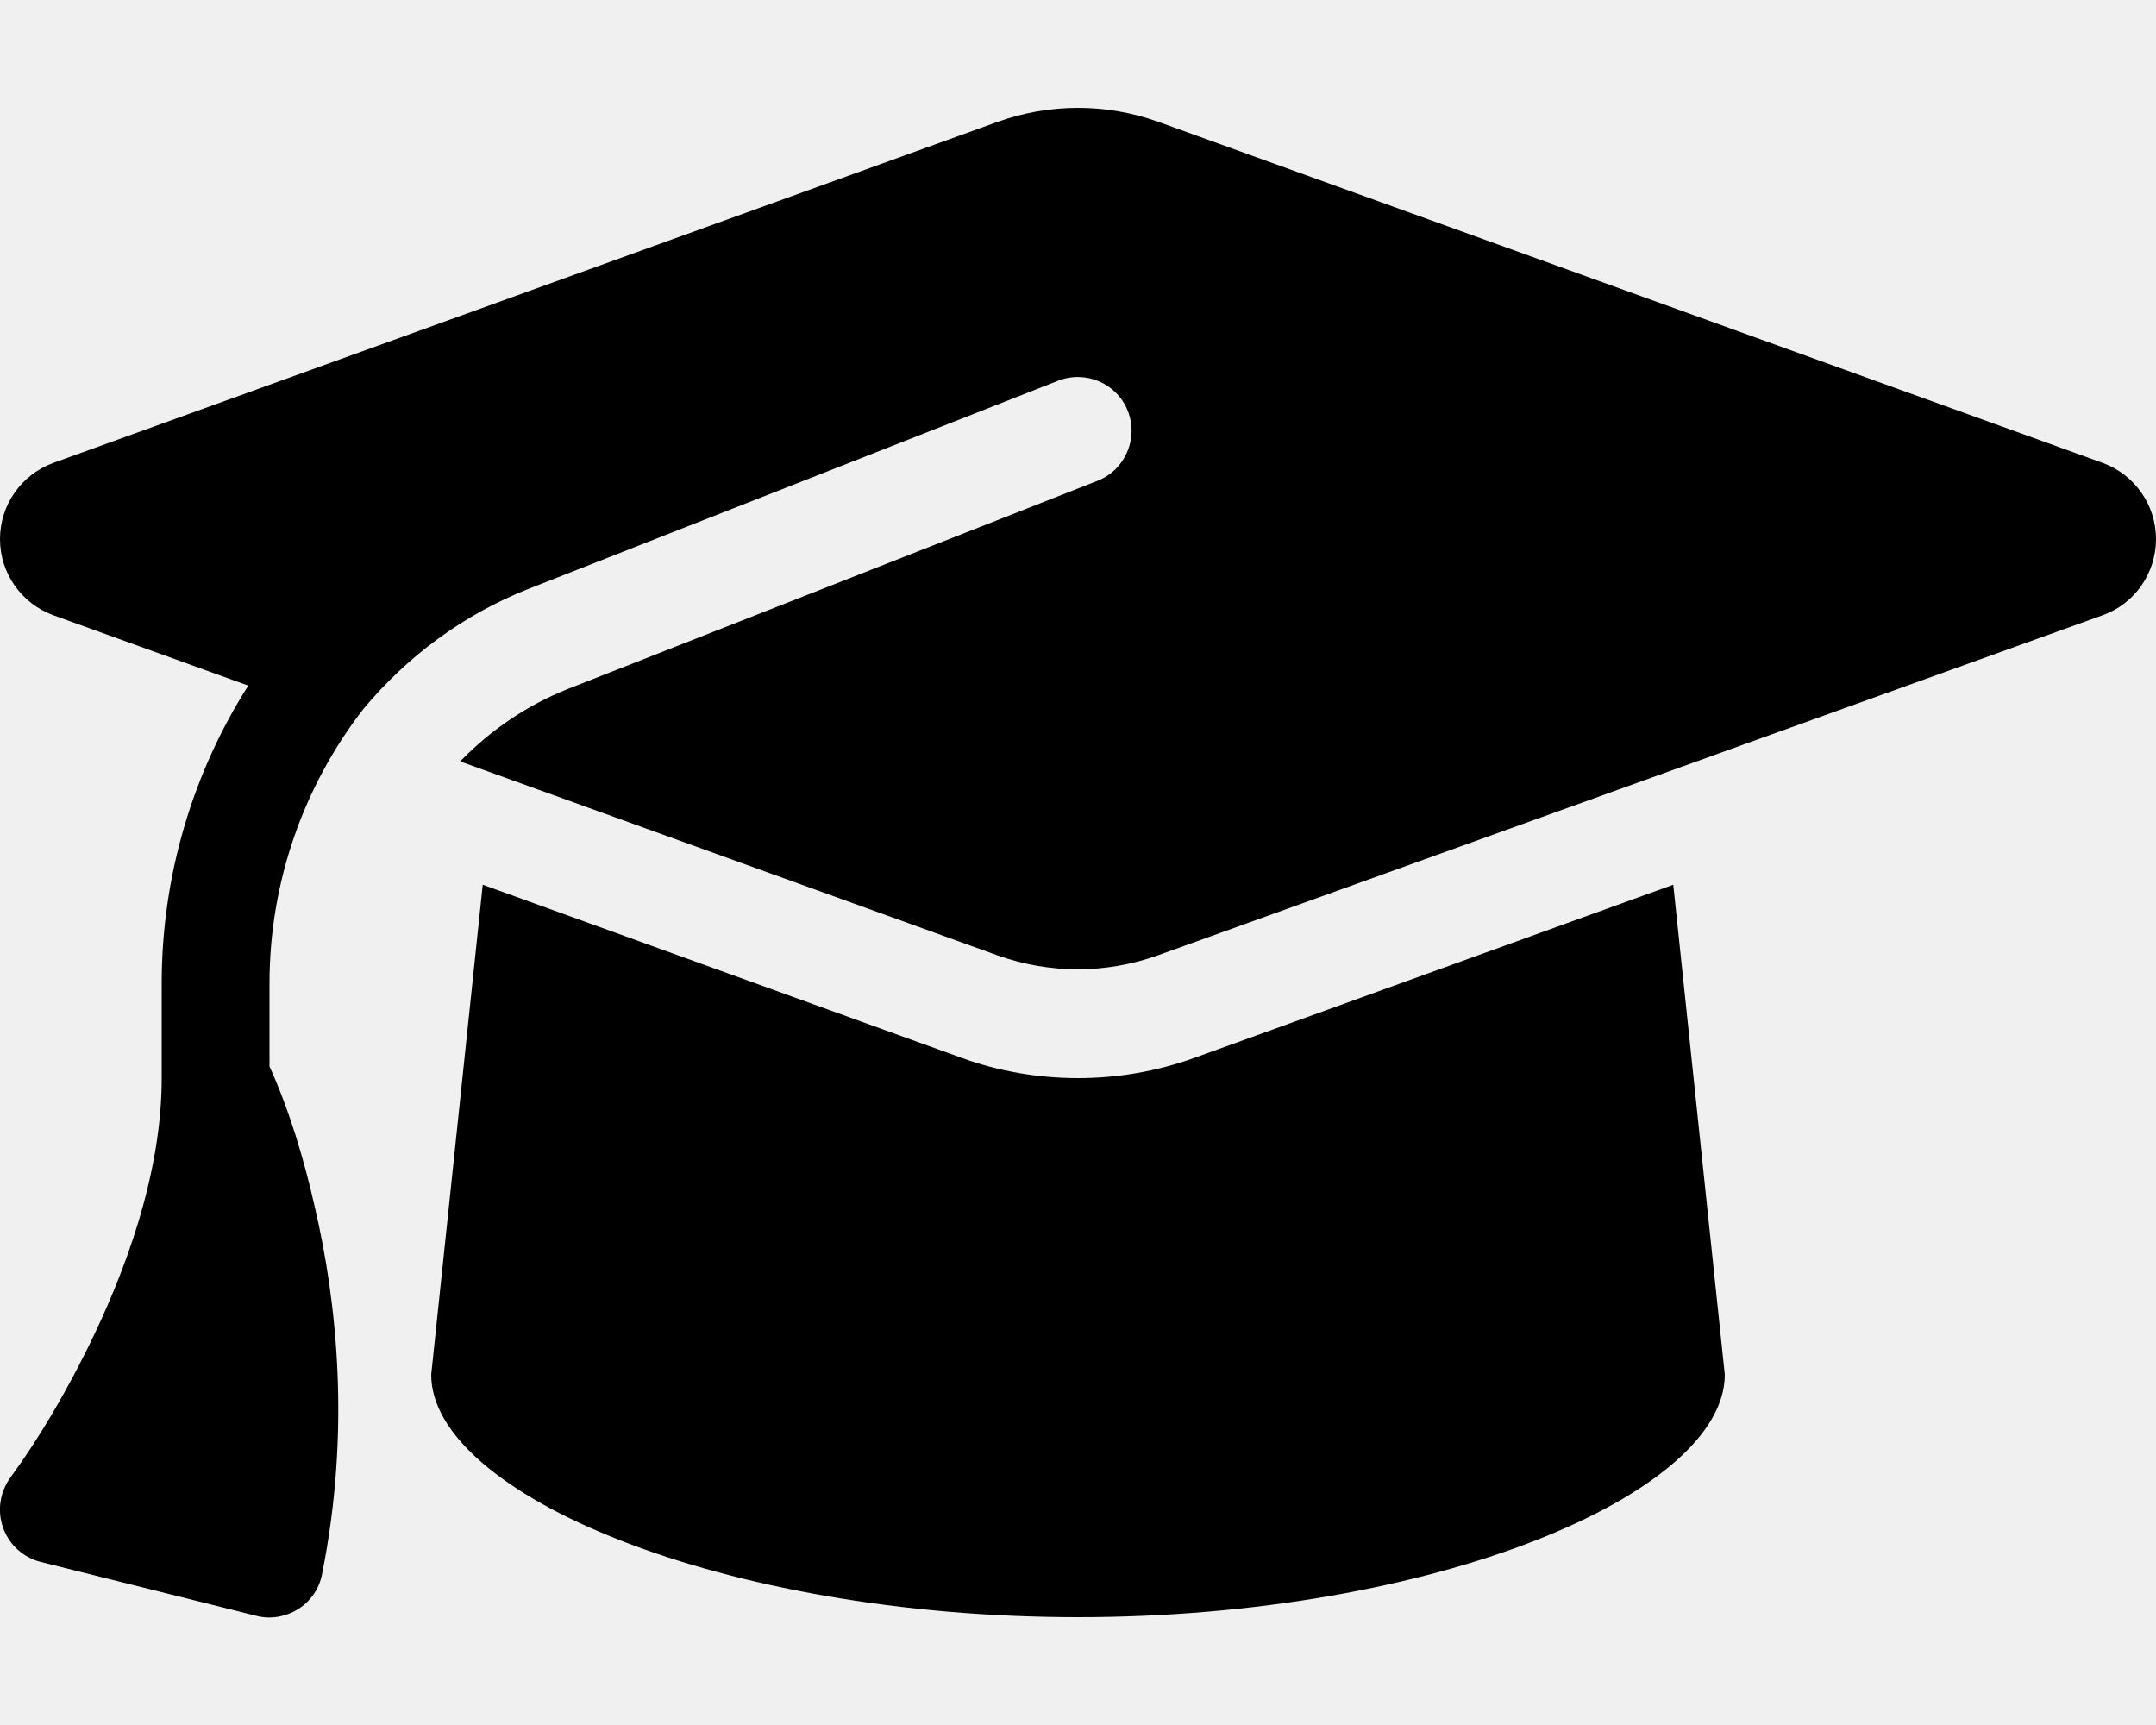
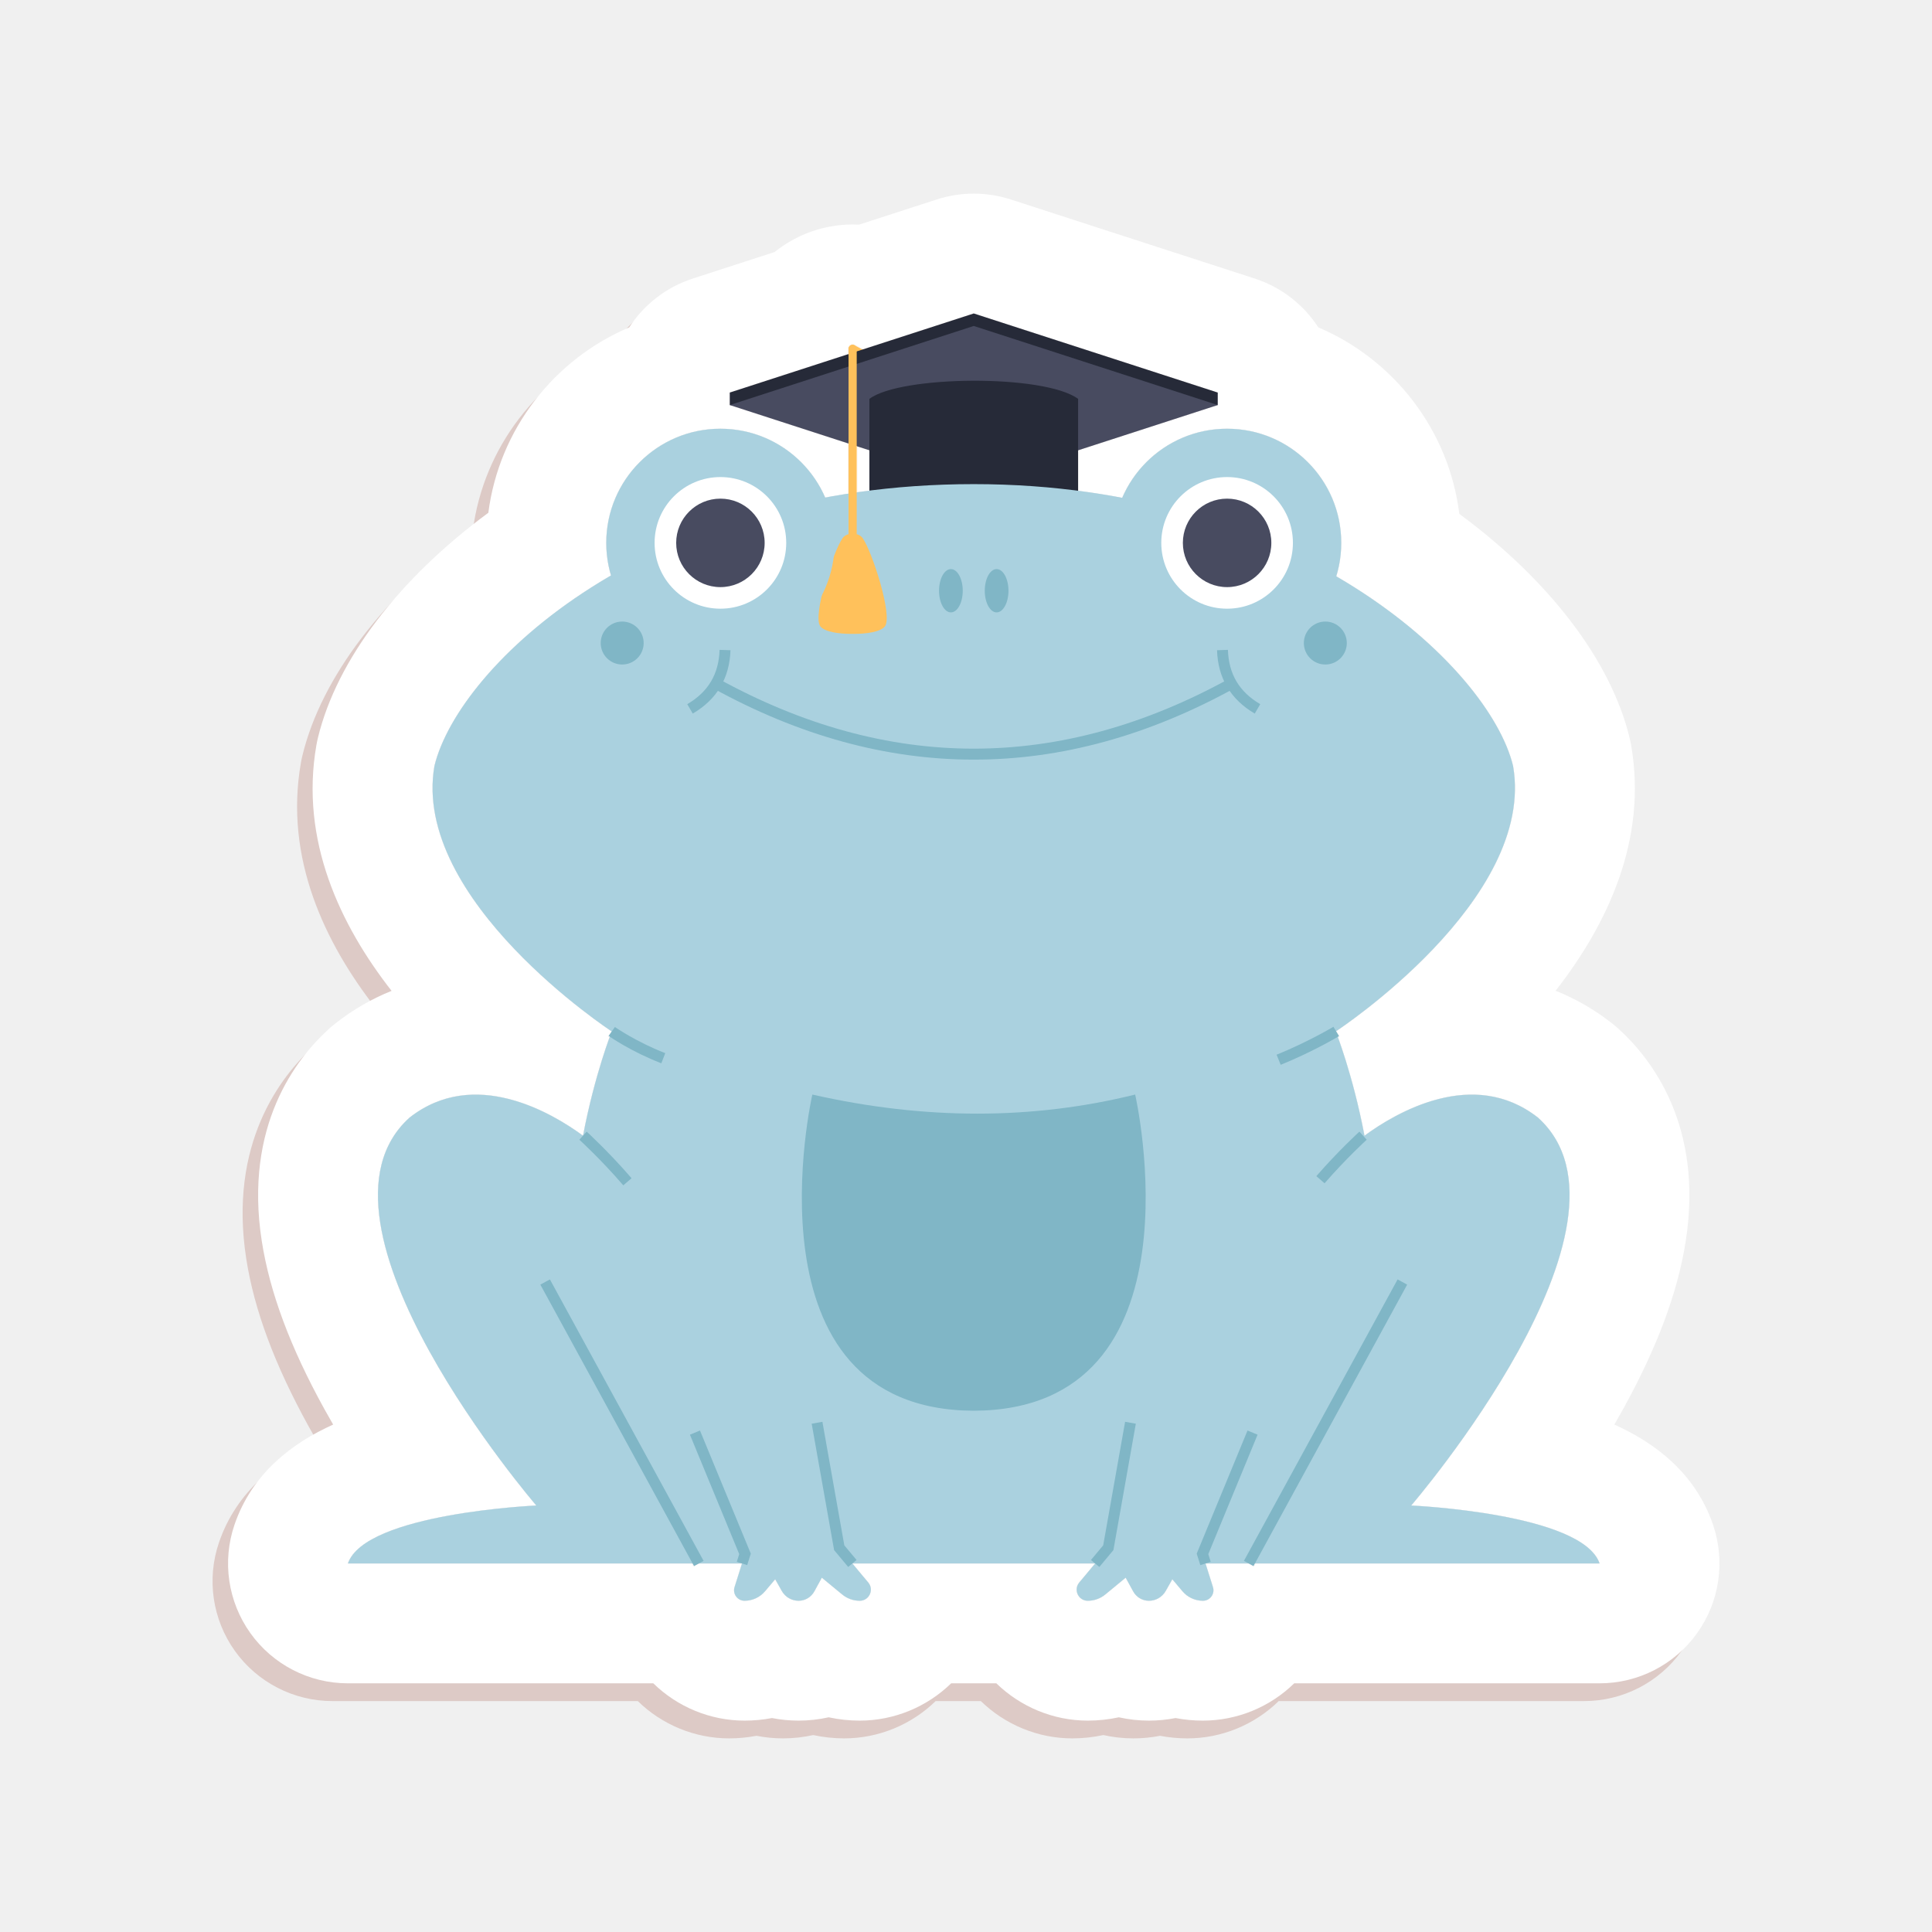
- <svg xmlns="http://www.w3.org/2000/svg" viewBox="0 0 640 512">
-   <path d="M320 32c-8.1 0-16.1 1.4-23.7 4.1L15.8 137.4C6.3 140.9 0 149.9 0 160s6.3 19.1 15.8 22.6l57.9 20.9C57.3 229.3 48 259.8 48 291.9v28.1c0 28.4-10.8 57.7-22.3 80.8c-6.5 13-13.9 25.8-22.5 37.6C0 442.7-.9 448.3 .9 453.4s6 8.9 11.2 10.2l64 16c4.2 1.1 8.7 .3 12.4-2s6.3-6.1 7.1-10.4c8.6-42.8 4.3-81.2-2.1-108.7C90.3 344.3 86 329.8 80 316.5V291.9c0-30.2 10.2-58.7 27.9-81.5c12.9-15.5 29.6-28 49.2-35.7l157-61.7c8.2-3.2 17.5 .8 20.7 9s-.8 17.5-9 20.7l-157 61.7c-12.4 4.9-23.3 12.4-32.2 21.6l159.6 57.6c7.6 2.7 15.6 4.1 23.7 4.1s16.1-1.4 23.7-4.1L624.2 182.6c9.5-3.4 15.8-12.5 15.8-22.6s-6.3-19.1-15.8-22.6L343.7 36.1C336.1 33.4 328.1 32 320 32zM128 408c0 35.3 86 72 192 72s192-36.7 192-72L496.7 262.6 354.5 314c-11.1 4-22.8 6-34.5 6s-23.5-2-34.5-6L143.3 262.6 128 408z" />
+ <svg xmlns="http://www.w3.org/2000/svg" width="800px" height="800px" viewBox="0 0 67733.32 67733.32" style="shape-rendering:geometricPrecision; text-rendering:geometricPrecision; image-rendering:optimizeQuality; fill-rule:evenodd; clip-rule:evenodd" version="1.1" xml:space="preserve">
+   <defs>
+     <style type="text/css">
+    
+     .fil0 {fill:none}
+     .fil4 {fill:#262A38;fill-rule:nonzero}
+     .fil5 {fill:#484B60;fill-rule:nonzero}
+     .fil7 {fill:#80B6C6;fill-rule:nonzero}
+     .fil6 {fill:#AAD1DF;fill-rule:nonzero}
+     .fil1 {fill:#DDCAC6;fill-rule:nonzero}
+     .fil3 {fill:#FFC15B;fill-rule:nonzero}
+     .fil2 {fill:white;fill-rule:nonzero}
+    
+   </style>
+   </defs>
+   <g id="Layer_x0020_1">
+     <rect class="fil0" height="67733.32" width="67733.32" x="-0" y="-0" />
+     <g id="_2731011244192">
+       <path class="fil1" d="M59511.63 54075.39c-618.8,-1807.97 -2034.17,-2869.07 -3458.31,-3509.08 104.59,-180.5 208,-363.16 309.77,-547.66 1196.12,-2167.24 1913.33,-4092.04 2192.58,-5884.54 631.02,-4049.38 -1207.06,-6402.3 -2358.99,-7444.45 -72.44,-65.51 -147.15,-128.53 -224.03,-188.94 -612.4,-480.74 -1276.88,-863.93 -1978.62,-1144.04 1813.83,-2322.5 3224.87,-5293.68 2647.66,-8605.05 -16.03,-91.71 -34.98,-182.77 -57.06,-273.18 -660.05,-2708.83 -2831.07,-5529.29 -5966.61,-7839.88 -366.08,-2948.01 -2302.69,-5416.35 -4943.52,-6538.52 -512.68,-791.06 -1289.12,-1407.03 -2230.68,-1712.26l-8553.52 -2772.49c-421.08,-136.32 -858.3,-204.64 -1295.51,-204.64 -437.33,0 -874.54,68.32 -1295.62,204.64l-2722.37 882.55c-76.11,-4.23 -152.34,-6.28 -228.56,-6.28 -276.32,0 -552.32,27.28 -824.19,81.2 -200.21,37.9 -393.48,89.01 -585.88,154.73 -14.08,4.76 -28.26,9.74 -42.34,14.62 -277.61,98.09 -537.91,221.31 -794.2,375.93 -173.56,103.94 -335.11,216.44 -489.62,340.74l-2866.25 929c-941.56,305.12 -1718.01,921.2 -2230.8,1712.26 -2629.67,1117.08 -4560.44,3568.53 -4938.53,6499.76 -3132.19,2309.18 -5305.16,5143.39 -5971.59,7878.53 -22.09,90.52 -41.15,181.58 -57.06,273.29 -579.28,3323.18 827.33,6292.95 2636.6,8609.38 -697.72,279.79 -1358.42,661.35 -1967.57,1139.71 -76.88,60.41 -151.7,123.43 -224.13,188.94 -1151.83,1042.15 -2989.91,3395.07 -2358.88,7444.45 279.24,1792.5 996.45,3717.3 2192.57,5884.54 101.78,184.5 205.18,367.16 309.77,547.66 -1424.14,640.01 -2839.62,1701.11 -3458.3,3509.08 -439.28,1283.5 -231.82,2700.06 556.86,3803.71 788.89,1103.54 2061.88,1758.49 3418.46,1758.49l10706.78 0c847.26,828.74 1998.65,1307.64 3199.42,1307.64 325.7,0 647.49,-30.64 961.6,-90.19 304.03,59.44 616.08,90.19 932.14,90.19 359.36,0 712.77,-39.84 1055.14,-116.5 355.79,76.98 720.89,116.5 1088.7,116.5 1213.98,0 2361.48,-485.94 3206.03,-1307.64l242.86 0 548.85 0 549.17 0 242.64 0c844.66,821.7 1992.05,1307.64 3206.03,1307.64 367.81,0 732.7,-39.52 1088.6,-116.5 342.36,76.66 695.77,116.5 1055.14,116.5 316.16,0 628.1,-30.75 932.14,-90.19 314.21,59.55 635.9,90.19 961.59,90.19 1200.88,0 2352.28,-478.9 3199.53,-1307.64l10706.79 0c1356.57,0 2629.57,-654.95 3418.46,-1758.49 788.67,-1103.65 996.13,-2520.21 556.86,-3803.71z" />
+       <g>
+         <path class="fil2" d="M43964.08 54915.07l55.43 -101.78 12060.66 0c-604.39,-1766.08 -6604.78,-2032.43 -6604.78,-2032.43 0,0 8525.8,-9907.07 4446.21,-13597.95 -2275.19,-1786.54 -4999.28,-164.36 -6084.2,632.33 -319.3,-1681.52 -753.59,-2962.85 -928.67,-3443.91 25.01,-14.73 43.2,-25.55 47.42,-28.04l-114.12 -190.03c253.15,-167.5 7009.08,-4685.39 6204.16,-9302.78 -456.16,-1872.4 -2599.36,-4550.48 -6198.64,-6645.93 113.37,-370.73 175.3,-764.09 175.3,-1171.97 0,-2210.43 -1792.06,-4002.39 -4002.39,-4002.39 -1650,0 -3066.03,998.95 -3678.32,2424.72 -502.51,-95.5 -1017.79,-177.57 -1545.09,-246l0 -1421.98 4895.01 -1586.56 0 -438.08 -8553.52 -2772.49 -3879.49 1257.51 -291.16 -157.54c-2.49,-1.3 -5.19,-1.09 -7.68,-2.28 -9.1,-4.44 -19.06,-6.17 -29.02,-8.88 -10.5,-2.7 -20.68,-5.84 -31.4,-6.38 -2.71,-0.11 -4.98,-1.52 -7.8,-1.52 -7.79,0 -14.61,3.46 -22.3,4.55 -10.29,1.51 -20.25,2.6 -30.1,6.06 -10.61,3.68 -19.6,9.31 -28.91,15.05 -8.12,4.77 -16.13,9.42 -23.39,15.7 -8.34,7.47 -14.62,16.24 -21.22,25.12 -4.44,6.06 -10.5,10.18 -14.19,16.89 -1.29,2.49 -1.08,5.2 -2.27,7.58 -4.33,9.1 -6.17,18.84 -8.77,28.59 -2.81,11.04 -6.17,21.65 -6.6,32.59 0,2.49 -1.41,4.54 -1.41,7.03l0 188.08 -4147.8 1344.34 0 438.08 4147.8 1344.35 0 1764.56c-270.8,42.01 -538.78,86.94 -802.43,136.21 -614.57,-1420.57 -2027.34,-2415.3 -3673.77,-2415.3 -2210.44,0 -4002.28,1791.96 -4002.28,4002.39 0,397.27 59.87,780.13 167.61,1142.31 -3613.47,2099.78 -5732.63,4793.99 -6191.18,6675.59 -820.07,4704.88 6214.89,9309.82 6216.19,9310.58l-122.25 173.56c4.01,2.71 19.49,13.75 45.48,31.29 -173.67,476.96 -610.02,1761.53 -930.52,3449.33 -1084.91,-796.69 -3809.01,-2418.87 -6084.3,-632.33 -4079.37,3690.88 4446.43,13597.95 4446.43,13597.95 0,0 -6000.4,266.35 -6604.79,2032.43l12060.55 0 55.55 101.78 186.45 -101.78 1513.58 0 -261.16 828.74c-74.71,237.34 102.42,479.01 351.24,479.01 276.97,0 539.86,-122.14 718.73,-333.71l354.82 -420 232.25 410.8c119.86,211.89 344.53,342.91 587.82,342.91 229.76,0 441.01,-125.17 551.45,-326.45l264.51 -482.59 713.43 588.26c173.02,142.82 390.22,220.78 614.46,220.78 331.21,0 511.93,-386.66 299.49,-640.78l-557.29 -666.75 0.21 -0.22 3706.37 0 549.06 0 549.17 0 3706.37 0 0 0.11 -557.29 666.86c-212.33,254.12 -31.51,640.78 299.6,640.78 224.23,0 441.54,-77.96 614.57,-220.78l713.31 -588.26 264.52 482.59c110.33,201.28 321.79,326.45 551.33,326.45 243.41,0 468.08,-131.02 587.83,-342.91l232.36 -410.8 354.82 420c178.76,211.57 441.76,333.71 718.73,333.71 248.81,0 425.95,-241.67 351.24,-479.01l-261.16 -828.74 1513.69 0 186.45 101.78zm-13912.92 -39267.05l0 0 428.88 138.92 0 1417c-142.93,18.19 -287.8,34.21 -428.88,54.46l0 -1610.38z" />
+         <path class="fil2" d="M34138.54 10989.81l8553.52 2772.49 0 438.19 -4895.01 1586.56 0 1421.87c527.3,68.43 1042.58,150.5 1545.09,246 612.29,-1425.77 2028.21,-2424.72 3678.32,-2424.72 2210.33,0 4002.39,1792.07 4002.39,4002.39 0,407.88 -61.93,801.24 -175.41,1172.08 3599.39,2095.34 5742.48,4773.42 6198.75,6645.82 804.92,4617.39 -5951.12,9135.28 -6204.05,9302.78l114.01 190.03c-4.11,2.49 -22.52,13.31 -47.42,27.93 175.08,481.17 609.37,1762.39 928.67,3444.02 727.5,-534.23 2191.92,-1439.52 3763.86,-1439.52 772.44,0 1570.75,218.5 2320.45,807.19 4079.37,3690.77 -4446.32,13597.95 -4446.32,13597.95 0,0 6000.39,266.35 6604.78,2032.54l-12060.66 0 -55.43 101.67 -186.56 -101.67 -1513.58 0 261.16 828.63c74.71,237.34 -102.43,479.01 -351.24,479.01 -276.97,0 -539.97,-122.14 -718.73,-333.71l-354.82 -419.89 -232.36 410.69c-119.75,211.89 -344.42,342.91 -587.83,342.91 -229.54,0 -441,-125.17 -551.33,-326.45l-264.52 -482.59 -713.42 588.26c-172.92,142.82 -390.23,220.78 -614.46,220.78 -331.11,0 -511.93,-386.66 -299.49,-640.78l557.29 -666.75 -0.11 -0.11 -3706.37 0 -549.17 0 -549.17 0 -3706.26 0 -0.21 0.11 557.29 666.75c212.44,254.12 31.72,640.78 -299.49,640.78 -224.24,0 -441.54,-77.96 -614.46,-220.78l-713.43 -588.26 -264.51 482.59c-110.44,201.28 -321.69,326.45 -551.34,326.45 -243.4,0 -468.07,-131.02 -587.82,-342.91l-232.36 -410.69 -354.93 419.89c-178.76,211.57 -441.65,333.71 -718.62,333.71 -248.82,0 -425.95,-241.67 -351.24,-479.01l261.16 -828.63 -1513.58 0 -186.45 101.67 -55.55 -101.67 -12060.66 0c604.5,-1766.19 6604.9,-2032.54 6604.9,-2032.54 0,0 -8525.8,-9907.18 -4446.43,-13597.95 749.8,-588.8 1547.9,-807.19 2320.44,-807.19 1571.73,0.11 3036.47,905.29 3763.86,1439.52 320.5,-1687.8 756.85,-2972.26 930.52,-3449.43 -25.99,-17.44 -41.47,-28.37 -45.48,-31.19l122.25 -173.56c-1.3,-0.76 -7036.26,-4605.7 -6216.08,-9310.58 458.44,-1881.6 2577.6,-4575.81 6191.07,-6675.59 -107.74,-362.18 -167.61,-745.15 -167.61,-1142.31 0,-2210.32 1791.95,-4002.39 4002.28,-4002.39 1646.43,0 3059.2,994.73 3673.77,2415.3 263.65,-49.27 531.63,-94.2 802.43,-136.21l0 -1764.45 -4147.8 -1344.35 0 -438.19 4147.8 -1344.34 0 -188.08c0,-2.49 1.41,-4.54 1.51,-7.03 0.44,-10.94 3.69,-21.55 6.5,-32.49 2.6,-9.85 4.33,-19.7 8.77,-28.69 1.19,-2.49 0.98,-5.2 2.27,-7.58 3.69,-6.71 9.75,-10.83 14.19,-16.78 6.6,-8.99 12.88,-17.76 21.22,-25.23 7.15,-6.28 15.16,-10.83 23.39,-15.7 9.31,-5.85 18.3,-11.37 28.91,-15.16 9.85,-3.35 19.81,-4.44 30.21,-5.95 7.47,-1.09 14.4,-4.55 22.19,-4.55 2.82,0 5.09,1.52 7.8,1.62 10.61,0.44 20.79,3.58 31.4,6.28 9.96,2.6 19.92,4.44 29.02,8.88 2.49,1.09 5.19,0.98 7.68,2.38l291.16 157.44 3879.49 -1257.51zm-4087.27 6268.59l0 0c140.97,-20.25 285.84,-36.27 428.77,-54.36l0 -1416.99 -428.77 -139.03 0 1610.38zm4087.27 -10470.31l0 0c-437.21,0 -874.43,68.32 -1295.51,204.74l-2722.47 882.45c-76.12,-4.23 -152.34,-6.28 -228.57,-6.28 -276.32,0 -552.2,27.28 -824.08,81.2 -200.2,37.9 -393.47,89 -585.88,154.73 -14.18,4.76 -28.26,9.74 -42.33,14.61 -277.73,98.21 -538.02,221.32 -794.31,376.04 -173.45,103.95 -335.11,216.34 -489.51,340.75l-2866.37 929c-941.56,305.12 -1717.89,921.09 -2230.68,1712.26 -2629.68,1117.07 -4560.55,3568.53 -4938.54,6499.65 -3132.29,2309.18 -5305.15,5143.5 -5971.69,7878.53 -21.98,90.52 -41.04,181.57 -56.96,273.28 -579.38,3323.18 827.33,6292.95 2636.5,8609.39 -697.62,279.78 -1358.31,661.35 -1967.47,1139.81 -76.98,60.31 -151.69,123.33 -224.23,188.94 -1151.83,1042.15 -2989.91,3394.97 -2358.78,7444.35 279.24,1792.6 996.46,3717.3 2192.47,5884.54 101.77,184.5 205.29,367.16 309.88,547.76 -1424.14,639.91 -2839.62,1701 -3458.31,3509.09 -439.38,1283.38 -231.92,2699.95 556.86,3803.6 788.79,1103.54 2061.88,1758.49 3418.35,1758.49l10706.9 0c847.25,828.74 1998.54,1307.64 3199.42,1307.64 325.69,0 647.38,-30.53 961.59,-90.19 304.04,59.44 616.09,90.19 932.14,90.19 359.37,0 712.78,-39.84 1055.03,-116.5 355.9,76.98 720.9,116.5 1088.71,116.5 1214.09,0 2361.48,-485.94 3206.14,-1307.64l242.75 0 548.95 0 549.17 0 242.65 0c844.55,821.7 1991.94,1307.64 3206.03,1307.64 367.7,0 732.58,-39.52 1088.59,-116.5 342.37,76.66 695.78,116.5 1055.14,116.5 316.06,0 628,-30.75 932.15,-90.19 314.21,59.66 635.89,90.19 961.59,90.19 1200.88,0 2352.17,-478.9 3199.53,-1307.64l10706.78 0c1356.58,0 2629.57,-654.95 3418.36,-1758.49 788.78,-1103.65 996.23,-2520.22 556.96,-3803.6 -618.79,-1808.09 -2034.27,-2869.18 -3458.41,-3509.09 104.7,-180.6 208.1,-363.26 309.88,-547.76 1196.01,-2167.24 1913.22,-4092.04 2192.57,-5884.54 631.03,-4049.38 -1207.05,-6402.2 -2358.99,-7444.35 -72.43,-65.61 -147.14,-128.63 -224.13,-189.04 -612.29,-480.75 -1276.89,-863.93 -1978.51,-1144.04 1813.83,-2322.39 3224.76,-5293.68 2647.65,-8605.06 -16.02,-91.71 -35.08,-182.76 -57.06,-273.17 -660.04,-2708.83 -2831.18,-5529.29 -5966.72,-7839.88 -365.97,-2948.01 -2302.68,-5416.36 -4943.51,-6538.41 -512.69,-791.17 -1289.13,-1407.04 -2230.58,-1712.26l-8553.52 -2772.5c-421.08,-136.42 -858.4,-204.74 -1295.62,-204.74z" />
+       </g>
+       <g>
+         <path class="fil3" d="M32535.22 13802.8c-23.18,0 -46.67,-5.52 -68.33,-17.11l-2643.21 -1429.77c-69.4,-37.68 -95.5,-124.63 -57.82,-194.36 38.12,-69.4 124.95,-94.74 194.36,-57.82l2643.21 1429.78c69.4,37.68 95.5,124.62 57.82,194.35 -26.1,47.75 -75.36,74.93 -126.03,74.93z" />
+         <polygon class="fil4" points="34138.54,10989.81 25585.04,13762.3 25585.04,14200.38 42692.06,14200.38 42692.06,13762.3 " />
+         <polygon class="fil5" points="34138.54,11427.89 25585.04,14200.38 34138.54,16972.88 42692.06,14200.38 " />
+         <path class="fil4" d="M37797.05 18419l-7317.01 0 0 -4435.49c1083.94,-820.29 6123.82,-874.21 7317.01,0l0 4435.49z" />
+         <path class="fil6" d="M49475.39 52780.86c0,0 8525.69,-9907.07 4446.21,-13597.95 -2275.19,-1786.43 -4999.28,-164.47 -6084.2,632.43 -408.63,-2151.75 -1007.39,-3654.17 -1007.39,-3654.17 0,0 7036.37,-4605.38 6216.18,-9310.69 -857.21,-3518.18 -7668.36,-9880.75 -18907.65,-9877.61 -11391.73,-3.14 -18050.43,6359.43 -18907.76,9877.61 -820.07,4705.31 6216.29,9310.69 6216.29,9310.69 0,0 -598.76,1502.42 -1007.39,3654.17 -1084.91,-796.9 -3809.01,-2418.86 -6084.3,-632.43 -4079.37,3690.88 4446.32,13597.95 4446.32,13597.95 0,0 -6000.29,266.24 -6604.79,2032.54l21392.46 0 549.17 0 549.17 0 21392.46 0c-604.39,-1766.3 -6604.78,-2032.54 -6604.78,-2032.54z" />
+         <path class="fil6" d="M29421.44 54261.19l-776.98 -4381.57 -4280.34 345.29 1755.04 4252.08 -367.16 1165.04c-74.71,237.34 102.42,479.01 351.24,479.01 276.97,0 539.86,-122.03 718.62,-333.71l354.93 -419.89 232.25 410.69c119.86,211.89 344.42,342.91 587.82,342.91 229.76,0 441.01,-125.17 551.45,-326.56l264.51 -482.37 713.43 588.26c173.02,142.71 390.22,220.67 614.46,220.67 331.21,0 511.93,-386.55 299.49,-640.67l-1018.76 -1219.18z" />
+         <path class="fil6" d="M42157.94 54476.99l1755.03 -4252.08 -4280.33 -345.29 -777.09 4381.57 -1018.76 1219.18c-212.33,254.12 -31.51,640.67 299.6,640.67 224.23,0 441.54,-77.96 614.46,-220.67l713.42 -588.26 264.52 482.37c110.33,201.39 321.79,326.56 551.33,326.56 243.41,0 468.08,-131.02 587.83,-342.91l232.36 -410.69 354.82 419.89c178.76,211.68 441.76,333.71 718.73,333.71 248.81,0 425.95,-241.67 351.24,-479.01l-367.16 -1165.04z" />
+         <polygon class="fil7" points="24331.75,54905 18943.87,45037.13 19278.88,44854.36 24666.75,54722.12 " />
+         <polygon class="fil7" points="43945.45,54905 43610.45,54722.12 48998.33,44854.36 49333.22,45037.13 " />
+         <path class="fil7" d="M21851.93 41556.52c-788.14,-915.04 -1533.07,-1593.16 -1540.54,-1599.88l256.61 -282.81c7.47,6.71 768.75,699.78 1573.45,1633.44l-289.52 249.25z" />
+         <path class="fil7" d="M46437.19 41484.51l-288.01 -250.65c780.01,-896.09 1502.53,-1553.64 1509.57,-1560.03l256.72 282.81c-7.15,6.28 -713.64,649.76 -1478.28,1527.87z" />
+         <path class="fil7" d="M28479.55 38373.55c0,0 -2528.11,11050.99 5659,11085.21 8187.12,-34.22 5659,-11085.21 5659,-11085.21 -3608.05,892.08 -7380.68,892.08 -11318,0z" />
+         <path class="fil7" d="M23185.12 37277.92c-1067.27,-413.61 -1816.64,-938.42 -1847.93,-960.84l220.12 -311.83c7.36,4.87 744.82,520.7 1765.75,916.87l-137.94 355.8z" />
+         <path class="fil7" d="M44899.25 37330.97l-143.25 -354.38c1097.05,-444.26 1983.71,-973.94 1992.59,-979.14l196.63 327.43c-37.36,22.41 -919.8,549.82 -2045.97,1006.09z" />
+         <path class="fil3" d="M29892 19382.43c-79.15,0 -143.24,-64.1 -143.24,-143.25l0 -7009.4c0,-79.04 64.09,-143.25 143.24,-143.25 79.04,0 143.25,64.21 143.25,143.25l0 7009.4c0,79.15 -64.21,143.25 -143.25,143.25z" />
+         <path class="fil3" d="M30244.87 18867.15c-82.5,-114.66 -220.23,-157.22 -352.87,-158.41 -132.53,1.19 -270.25,43.75 -352.65,158.41 -326.34,461.03 -1062.94,2719.33 -779.58,3091.58 143.36,188.51 636.66,270.8 1132.23,263.54 495.69,7.26 989.1,-75.03 1132.34,-263.54 283.36,-372.25 -453.24,-2630.55 -779.47,-3091.58z" />
+         <g>
+           <path class="fil6" d="M29259.03 19032.59c0,2210.44 -1791.96,4002.39 -4002.39,4002.39 -2210.33,0 -4002.28,-1791.95 -4002.28,-4002.39 0,-2210.43 1791.95,-4002.39 4002.28,-4002.39 2210.43,0 4002.39,1791.96 4002.39,4002.39z" />
+           <path class="fil2" d="M27564.2 19032.59c0,1274.4 -1033.06,2307.45 -2307.56,2307.45 -1274.4,0 -2307.45,-1033.05 -2307.45,-2307.45 0,-1274.39 1033.05,-2307.45 2307.45,-2307.45 1274.5,0 2307.56,1033.06 2307.56,2307.45z" />
+           <path class="fil5" d="M26807.57 19032.59c0,856.57 -694.37,1550.94 -1550.93,1550.94 -856.46,0 -1550.83,-694.37 -1550.83,-1550.94 0,-856.56 694.37,-1550.93 1550.83,-1550.93 856.56,0 1550.93,694.37 1550.93,1550.93z" />
+         </g>
+         <g>
+           <path class="fil6" d="M47022.74 19032.59c0,2210.44 -1791.84,4002.39 -4002.28,4002.39 -2210.44,0 -4002.39,-1791.95 -4002.39,-4002.39 0,-2210.43 1791.95,-4002.39 4002.39,-4002.39 2210.44,0 4002.28,1791.96 4002.28,4002.39z" />
+           <path class="fil2" d="M45328.02 19032.59c0,1274.4 -1033.16,2307.45 -2307.56,2307.45 -1274.4,0 -2307.56,-1033.05 -2307.56,-2307.45 0,-1274.39 1033.16,-2307.45 2307.56,-2307.45 1274.4,0 2307.56,1033.06 2307.56,2307.45z" />
+           <path class="fil5" d="M44571.28 19032.59c0,856.57 -694.26,1550.94 -1550.82,1550.94 -856.56,0 -1550.93,-694.37 -1550.93,-1550.94 0,-856.56 694.37,-1550.93 1550.93,-1550.93 856.56,0 1550.82,694.37 1550.82,1550.93z" />
+         </g>
+         <path class="fil7" d="M33752.44 20710.53c0,419.24 -186.01,759.12 -415.56,759.12 -229.43,0 -415.45,-339.88 -415.45,-759.12 0,-419.24 186.02,-759.11 415.45,-759.11 229.55,0 415.56,339.87 415.56,759.11z" />
+         <path class="fil7" d="M35355.66 20710.53c0,419.24 -186.01,759.12 -415.45,759.12 -229.54,0 -415.56,-339.88 -415.56,-759.12 0,-419.24 186.02,-759.11 415.56,-759.11 229.44,0 415.45,339.87 415.45,759.11z" />
+         <g>
+           <path class="fil7" d="M34138.76 26631.67c-3062.89,0 -6125.34,-838.92 -9166.14,-2517.51l184.29 -334.24c5960.43,3289.61 12003.7,3289.29 17963.38,0l184.28 334.24c-3040.79,1678.59 -6103.36,2517.51 -9165.81,2517.51z" />
+           <path class="fil7" d="M24287.36 25016.85l-193.16 -329.7c734.75,-429.74 1105.59,-1052.65 1133.53,-1903.91l381.99 12.67c-32.48,979.13 -477.49,1726.34 -1322.36,2220.94z" />
+           <path class="fil7" d="M43989.85 25016.85c-845.31,-494.6 -1290.32,-1242.13 -1322.37,-2220.94l382 -12.67c27.5,851.26 398.34,1473.74 1133.53,1903.91l-193.16 329.7z" />
+         </g>
+         <path class="fil7" d="M22566 22543.96c0,415.88 -337.17,753.05 -753.05,753.05 -415.89,0 -752.95,-337.17 -752.95,-753.05 0,-415.89 337.06,-752.95 752.95,-752.95 415.88,0 753.05,337.06 753.05,752.95z" />
+         <path class="fil7" d="M47217.1 22543.96c0,415.88 -337.07,753.05 -752.95,753.05 -415.88,0 -753.05,-337.17 -753.05,-753.05 0,-415.89 337.17,-752.95 753.05,-752.95 415.88,0 752.95,337.06 752.95,752.95z" />
+         <g>
+           <polygon class="fil7" points="29736.41,54935.86 29242.57,54344.67 28456.6,49912.86 28832.53,49846.38 29600.63,54177.61 30029.62,54691.15 " />
+           <polygon class="fil7" points="26195.38,54870.24 25831.25,54755.36 25916.36,54485.65 24187.74,50297.78 24540.61,50152.37 26322.17,54468.54 " />
+         </g>
+         <g>
+           <polygon class="fil7" points="38540.79,54935.86 38247.58,54691.15 38676.57,54177.61 39444.57,49846.38 39820.61,49912.86 39034.64,54344.67 " />
+           <polygon class="fil7" points="42081.82,54870.24 41954.92,54468.54 43736.48,50152.37 44089.35,50297.78 42360.85,54485.65 42445.84,54755.36 " />
+         </g>
+       </g>
+     </g>
+   </g>
</svg>
